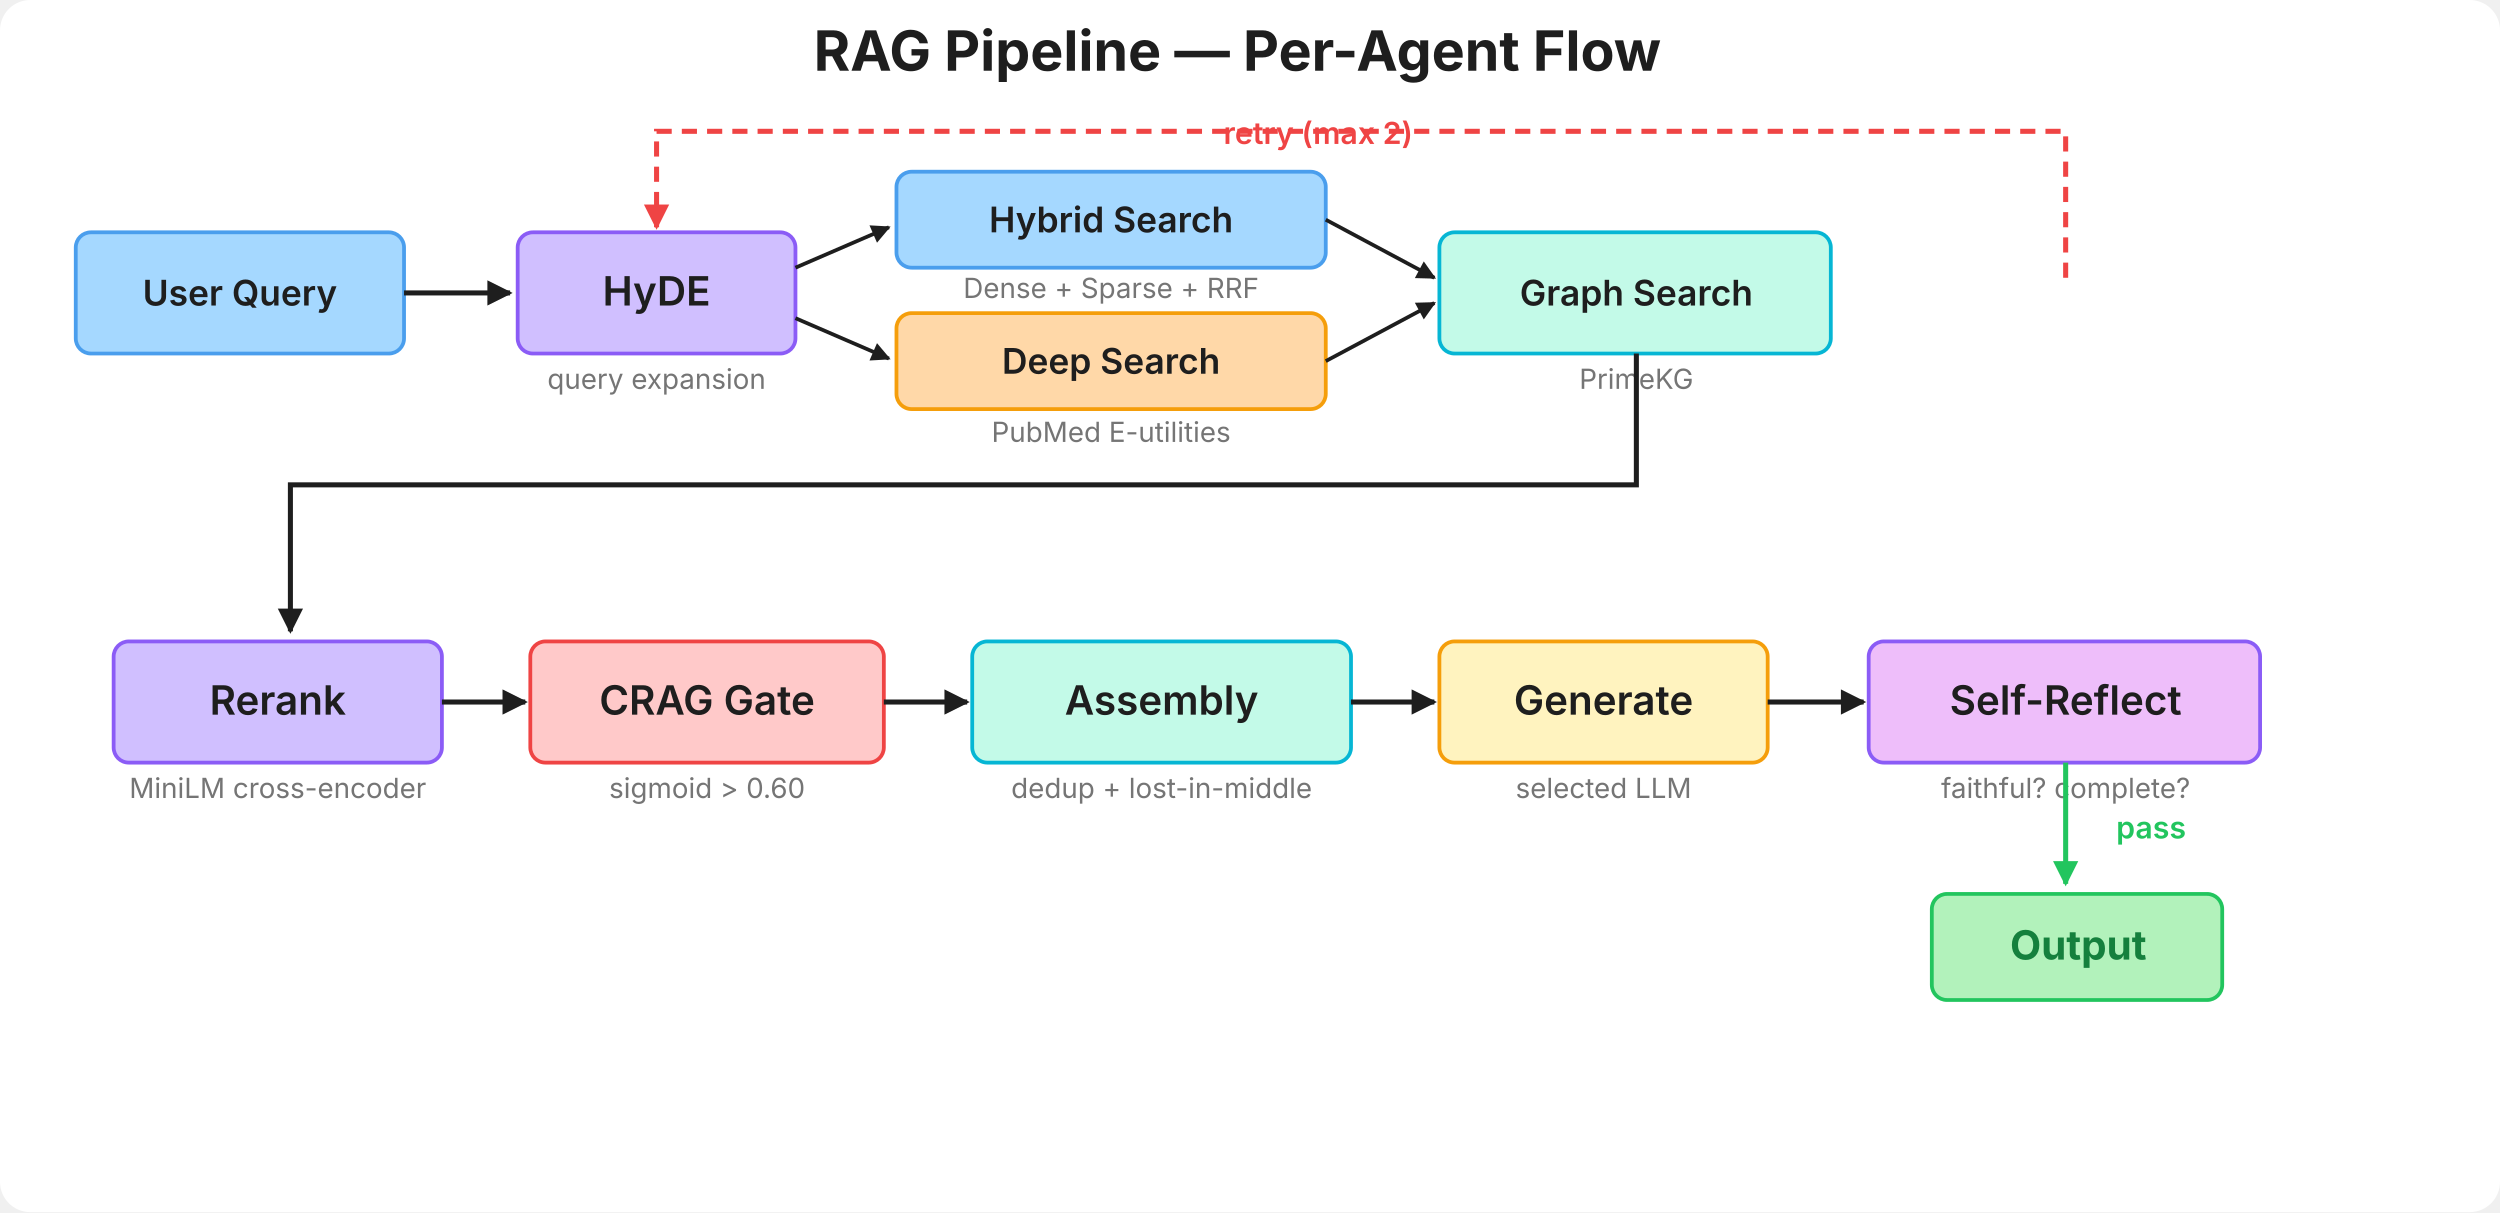
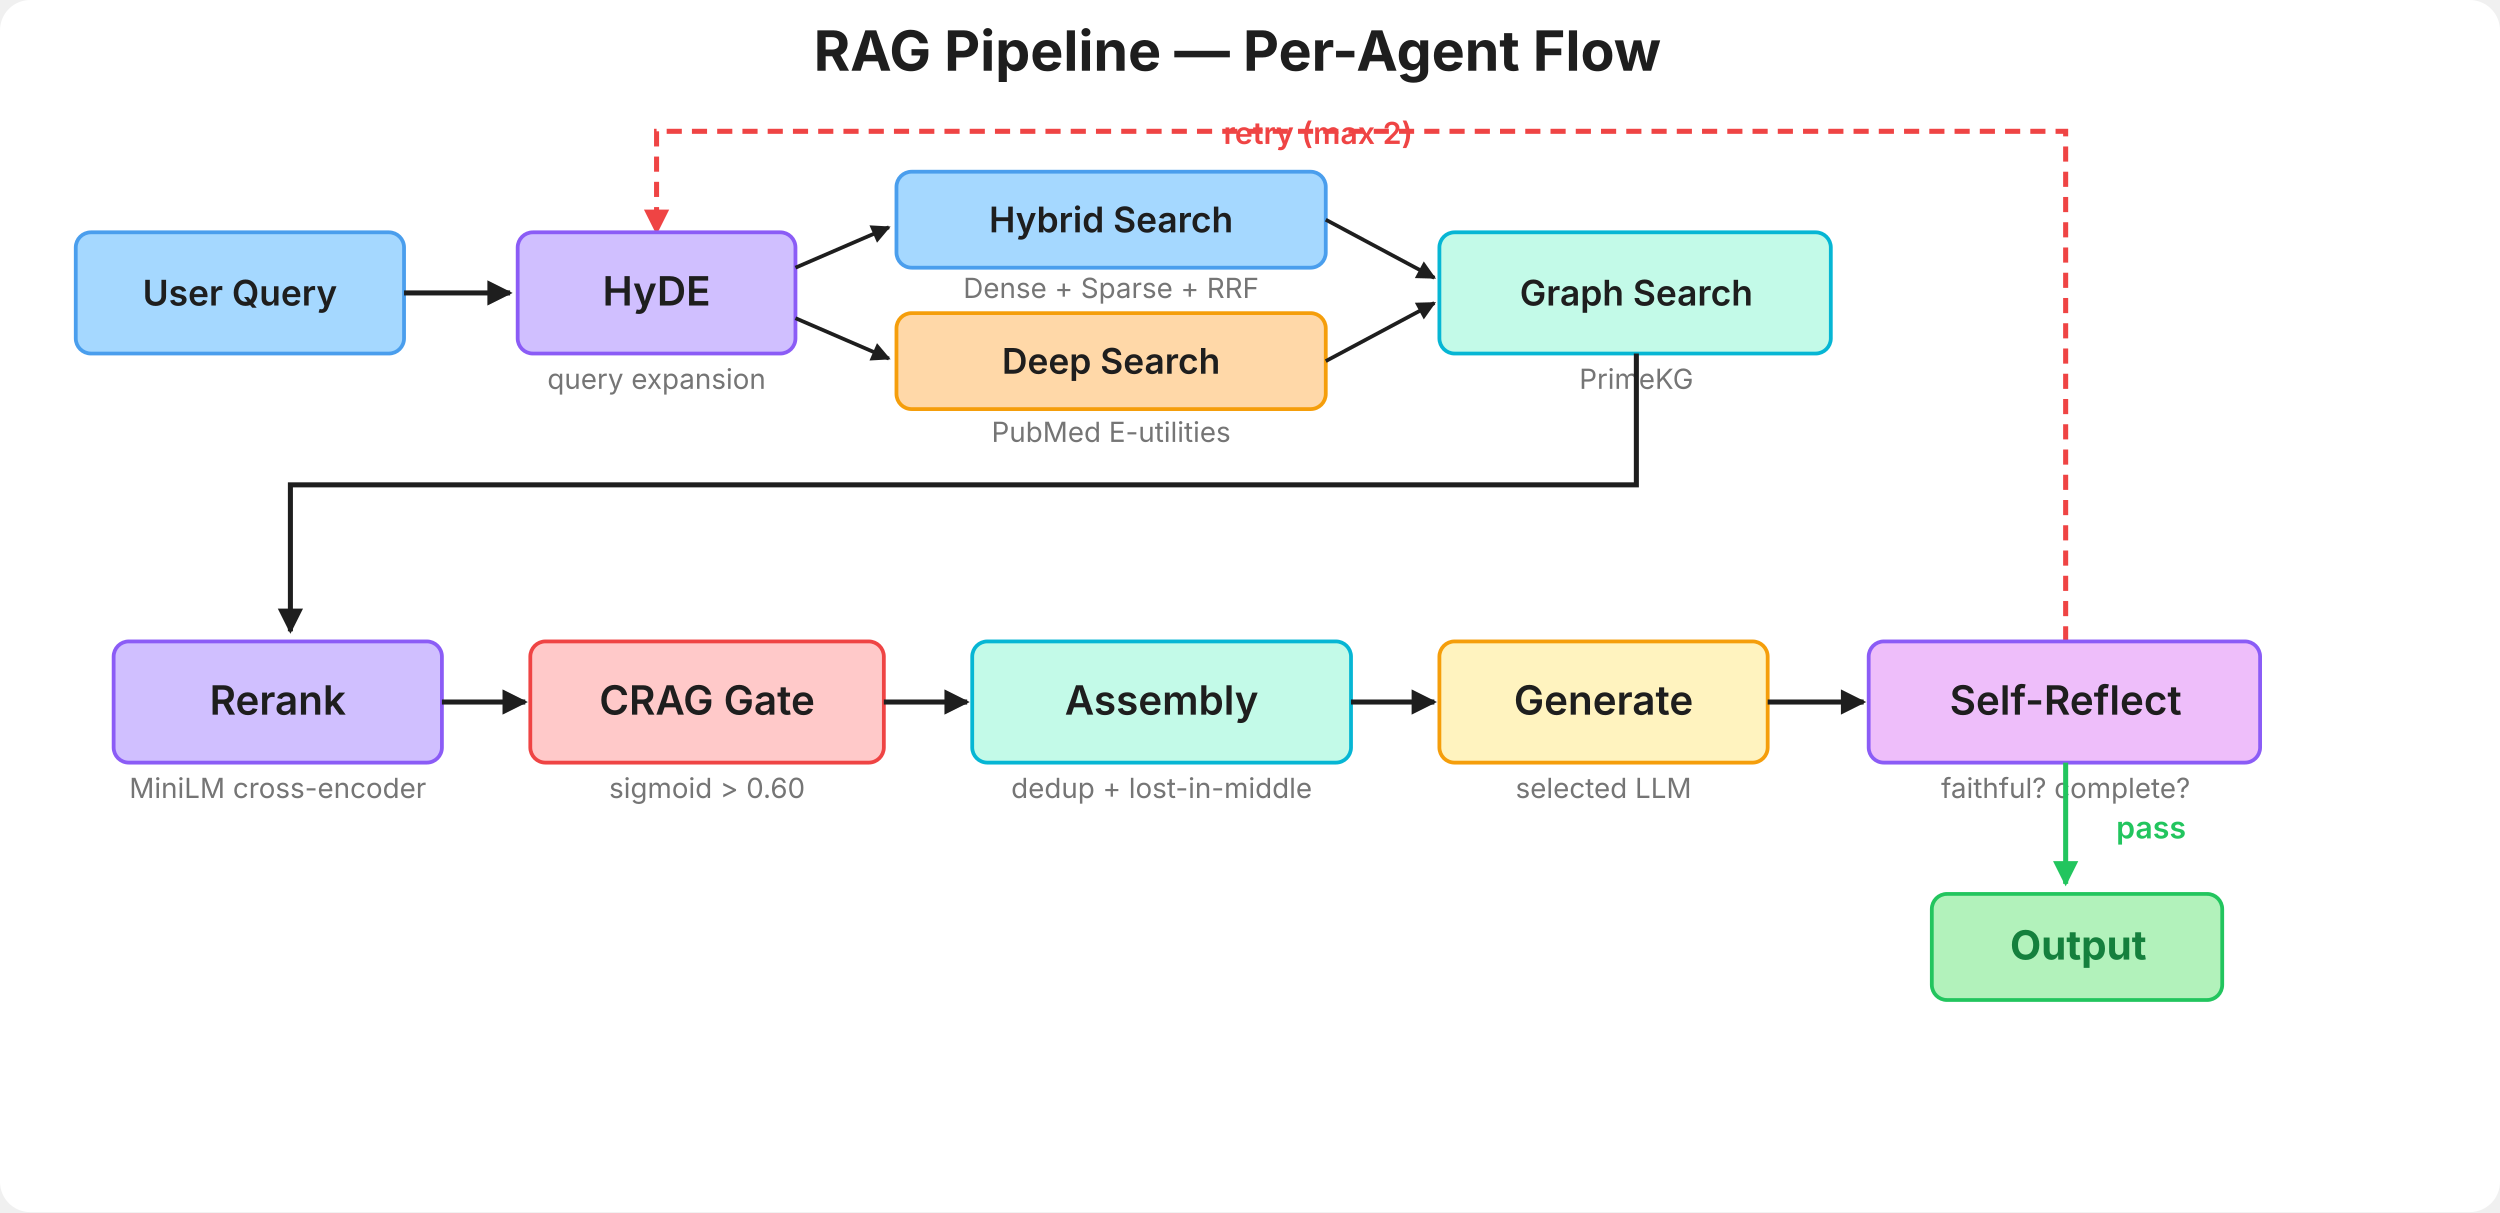
<svg xmlns="http://www.w3.org/2000/svg" viewBox="-10 -10 990 480" font-family="system-ui, -apple-system, 'Segoe UI', sans-serif">
  <rect x="-10" y="-10" width="990" height="480" rx="12" fill="#ffffff" />
  <defs>
    <marker id="arr" viewBox="0 0 10 10" refX="9" refY="5" markerWidth="7" markerHeight="5" orient="auto-start-reverse">
      <path d="M0 0L10 5L0 10z" fill="#1e1e1e" />
    </marker>
    <marker id="arr-g" viewBox="0 0 10 10" refX="9" refY="5" markerWidth="7" markerHeight="5" orient="auto">
      <path d="M0 0L10 5L0 10z" fill="#22c55e" />
    </marker>
    <marker id="arr-r" viewBox="0 0 10 10" refX="9" refY="5" markerWidth="7" markerHeight="5" orient="auto">
      <path d="M0 0L10 5L0 10z" fill="#ef4444" />
    </marker>
  </defs>
  <text x="480" y="18" text-anchor="middle" font-size="22" font-weight="700" fill="#1e1e1e">RAG Pipeline — Per-Agent Flow</text>
  <rect x="440" y="32" width="145" height="20" rx="4" fill="white" stroke="none" />
  <text x="512" y="47" text-anchor="middle" font-size="12" font-weight="600" fill="#ef4444">retry (max 2)</text>
-   <path d="M808 100 L808 42 L250 42 L250 80" fill="none" stroke="#ef4444" stroke-width="2" stroke-dasharray="6 4" marker-end="url(#arr-r)" />
+   <path d="M808 244 L808 42 L250 42 L250 82" fill="none" stroke="#ef4444" stroke-width="2" stroke-dasharray="6 4" marker-end="url(#arr-r)" />
  <rect x="20" y="82" width="130" height="48" rx="6" fill="#a5d8ff" stroke="#4a9eed" stroke-width="1.5" />
  <text x="85" y="111" text-anchor="middle" font-size="14" font-weight="600" fill="#1e1e1e">User Query</text>
  <line x1="150" y1="106" x2="192" y2="106" stroke="#1e1e1e" stroke-width="2" marker-end="url(#arr)" />
  <rect x="195" y="82" width="110" height="48" rx="6" fill="#d0bfff" stroke="#8b5cf6" stroke-width="1.5" />
  <text x="250" y="111" text-anchor="middle" font-size="16" font-weight="600" fill="#1e1e1e">HyDE</text>
  <text x="250" y="144" text-anchor="middle" font-size="11" fill="#757575">query expansion</text>
  <line x1="305" y1="96" x2="342" y2="80" stroke="#1e1e1e" stroke-width="1.5" marker-end="url(#arr)" />
  <line x1="305" y1="116" x2="342" y2="132" stroke="#1e1e1e" stroke-width="1.5" marker-end="url(#arr)" />
  <rect x="345" y="58" width="170" height="38" rx="6" fill="#a5d8ff" stroke="#4a9eed" stroke-width="1.5" />
  <text x="430" y="82" text-anchor="middle" font-size="14" font-weight="600" fill="#1e1e1e">Hybrid Search</text>
  <text x="430" y="108" text-anchor="middle" font-size="11" fill="#757575">Dense + Sparse + RRF</text>
  <rect x="345" y="114" width="170" height="38" rx="6" fill="#ffd8a8" stroke="#f59e0b" stroke-width="1.5" />
  <text x="430" y="138" text-anchor="middle" font-size="14" font-weight="600" fill="#1e1e1e">Deep Search</text>
  <text x="430" y="165" text-anchor="middle" font-size="11" fill="#757575">PubMed E-utilities</text>
  <line x1="515" y1="77" x2="558" y2="100" stroke="#1e1e1e" stroke-width="1.5" marker-end="url(#arr)" />
  <line x1="515" y1="133" x2="558" y2="110" stroke="#1e1e1e" stroke-width="1.5" marker-end="url(#arr)" />
  <rect x="560" y="82" width="155" height="48" rx="6" fill="#c3fae8" stroke="#06b6d4" stroke-width="1.5" />
  <text x="638" y="111" text-anchor="middle" font-size="14" font-weight="600" fill="#1e1e1e">Graph Search</text>
  <text x="638" y="144" text-anchor="middle" font-size="11" fill="#757575">PrimeKG</text>
  <path d="M638 130 L638 182 L105 182 L105 240" fill="none" stroke="#1e1e1e" stroke-width="2" marker-end="url(#arr)" />
  <rect x="35" y="244" width="130" height="48" rx="6" fill="#d0bfff" stroke="#8b5cf6" stroke-width="1.5" />
  <text x="100" y="273" text-anchor="middle" font-size="16" font-weight="600" fill="#1e1e1e">Rerank</text>
  <text x="100" y="306" text-anchor="middle" font-size="11" fill="#757575">MiniLM cross-encoder</text>
  <line x1="165" y1="268" x2="198" y2="268" stroke="#1e1e1e" stroke-width="2" marker-end="url(#arr)" />
  <rect x="200" y="244" width="140" height="48" rx="6" fill="#ffc9c9" stroke="#ef4444" stroke-width="1.5" />
  <text x="270" y="273" text-anchor="middle" font-size="16" font-weight="600" fill="#1e1e1e">CRAG Gate</text>
  <text x="270" y="306" text-anchor="middle" font-size="11" fill="#757575">sigmoid &gt; 0.60</text>
  <line x1="340" y1="268" x2="373" y2="268" stroke="#1e1e1e" stroke-width="2" marker-end="url(#arr)" />
  <rect x="375" y="244" width="150" height="48" rx="6" fill="#c3fae8" stroke="#06b6d4" stroke-width="1.5" />
  <text x="450" y="273" text-anchor="middle" font-size="16" font-weight="600" fill="#1e1e1e">Assembly</text>
  <text x="450" y="306" text-anchor="middle" font-size="11" fill="#757575">dedup + lost-in-middle</text>
  <line x1="525" y1="268" x2="558" y2="268" stroke="#1e1e1e" stroke-width="2" marker-end="url(#arr)" />
  <rect x="560" y="244" width="130" height="48" rx="6" fill="#fff3bf" stroke="#f59e0b" stroke-width="1.5" />
  <text x="625" y="273" text-anchor="middle" font-size="16" font-weight="600" fill="#1e1e1e">Generate</text>
  <text x="625" y="306" text-anchor="middle" font-size="11" fill="#757575">selected LLM</text>
  <line x1="690" y1="268" x2="728" y2="268" stroke="#1e1e1e" stroke-width="2" marker-end="url(#arr)" />
  <rect x="730" y="244" width="155" height="48" rx="6" fill="#eebefa" stroke="#8b5cf6" stroke-width="1.5" />
  <text x="808" y="273" text-anchor="middle" font-size="16" font-weight="600" fill="#1e1e1e">Self-Reflect</text>
  <text x="808" y="306" text-anchor="middle" font-size="11" fill="#757575">faithful? complete?</text>
  <line x1="808" y1="292" x2="808" y2="340" stroke="#22c55e" stroke-width="2" marker-end="url(#arr-g)" />
  <text x="828" y="322" font-size="12" font-weight="600" fill="#22c55e">pass</text>
  <rect x="755" y="344" width="115" height="42" rx="6" fill="#b2f2bb" stroke="#22c55e" stroke-width="1.5" />
  <text x="813" y="370" text-anchor="middle" font-size="16" font-weight="700" fill="#15803d">Output</text>
</svg>
